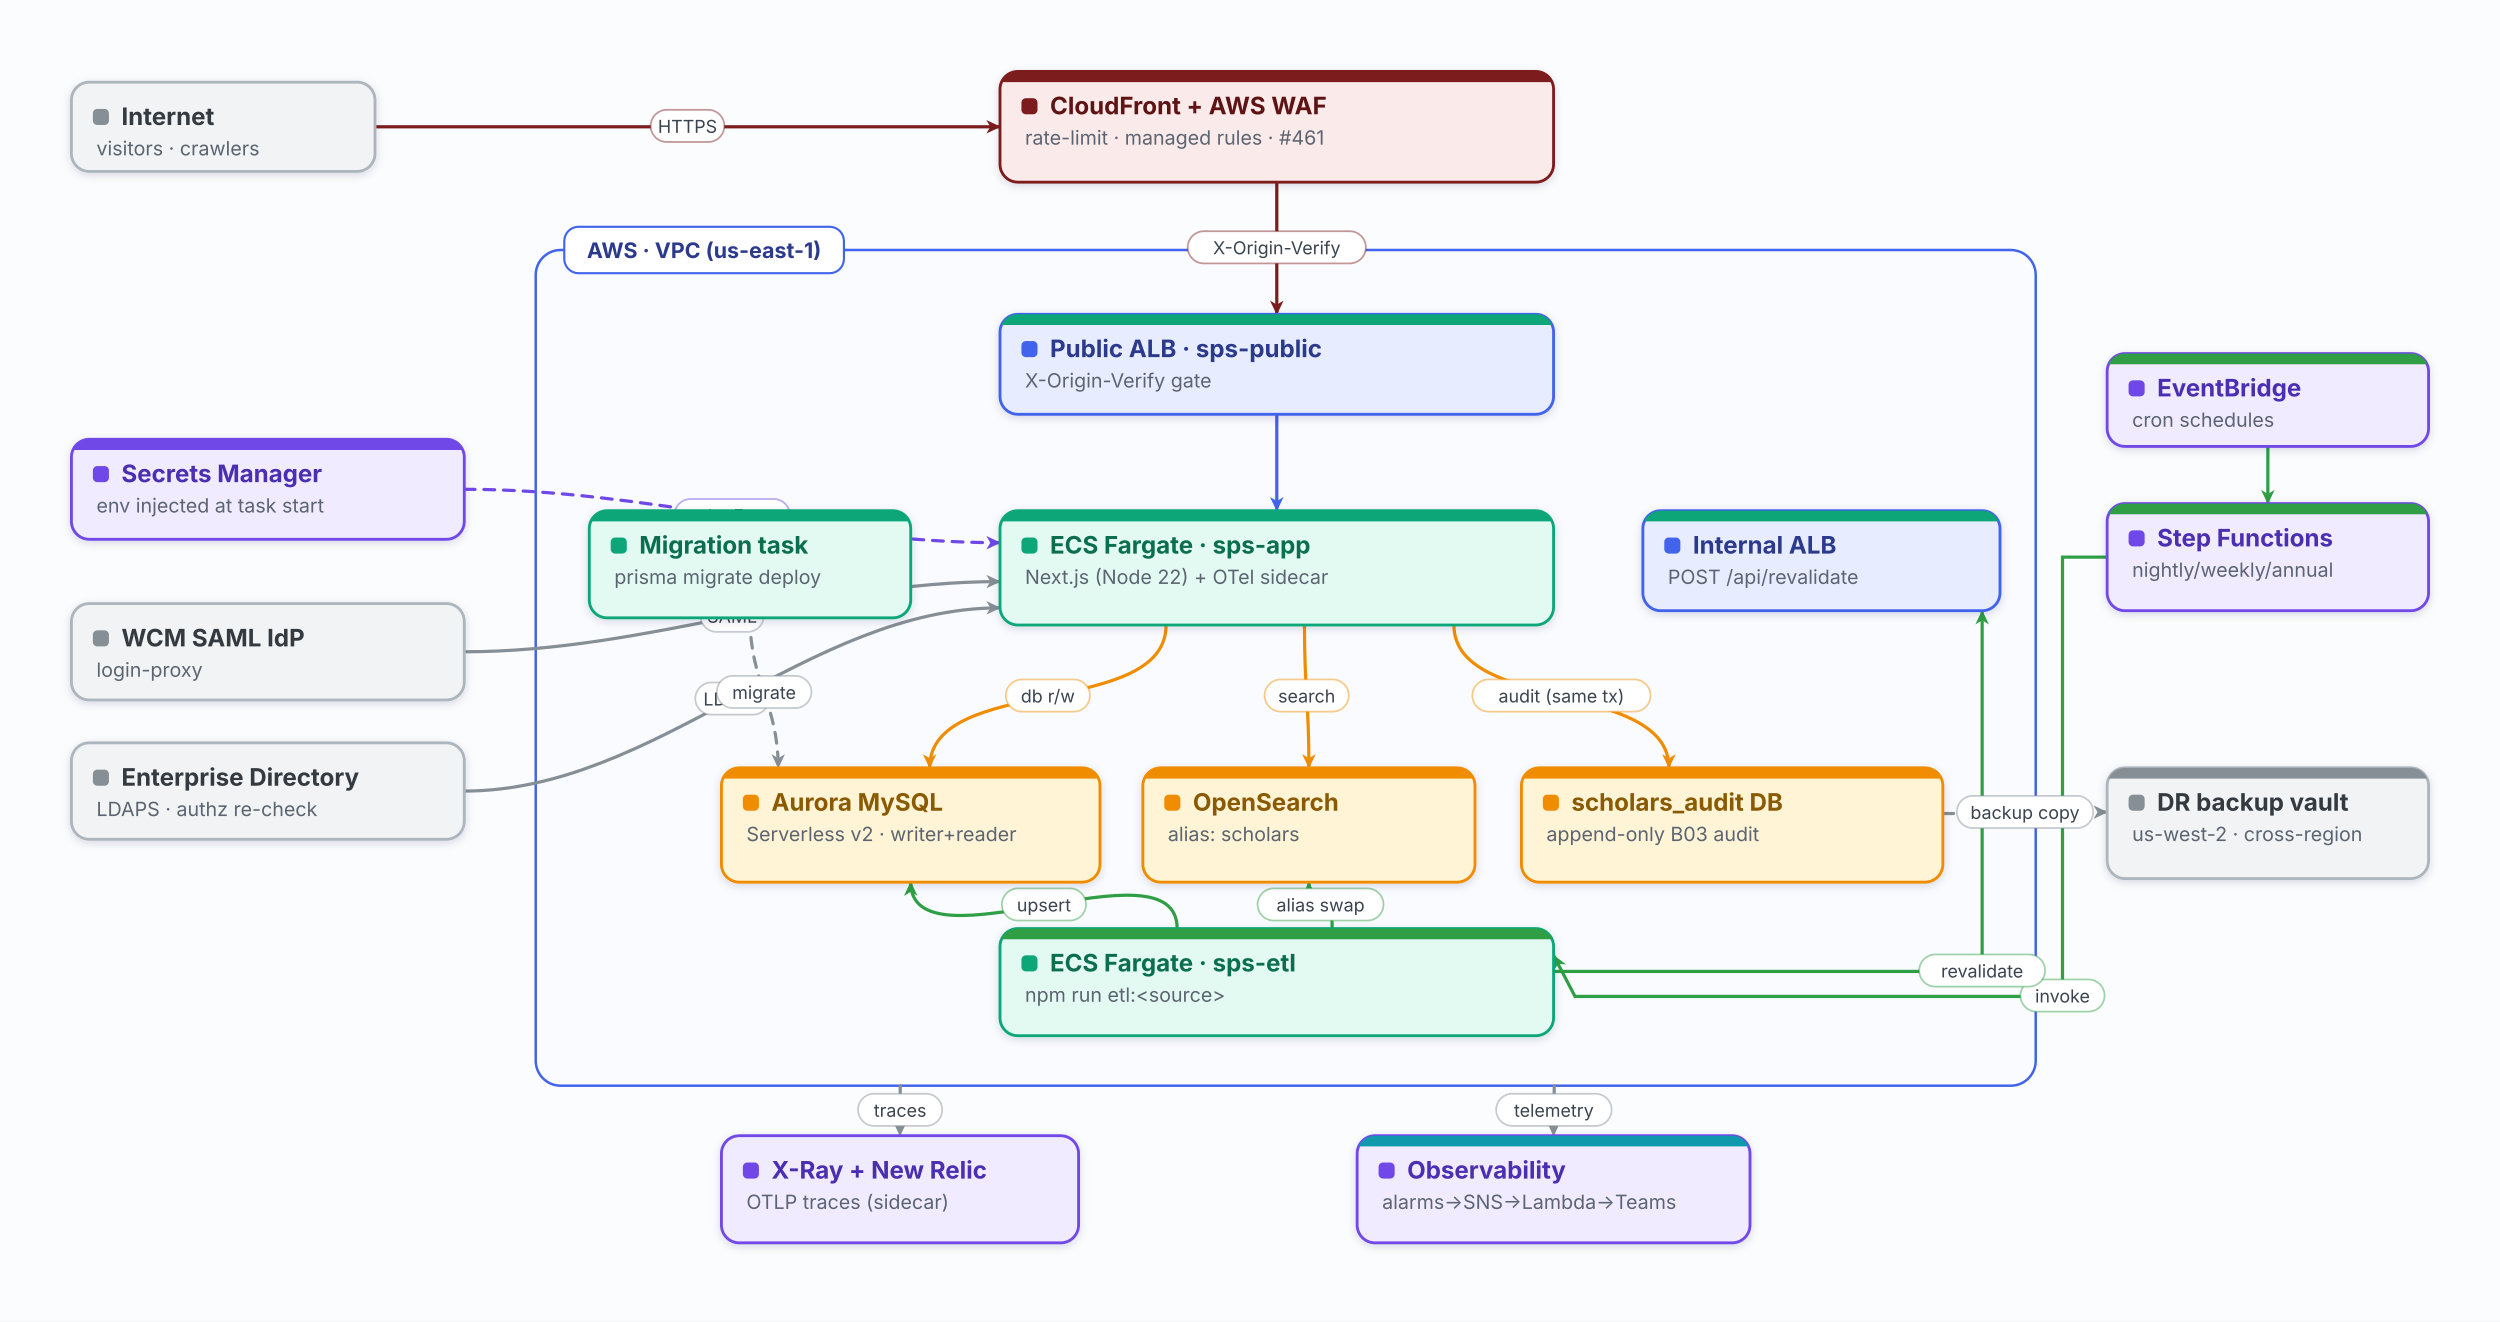
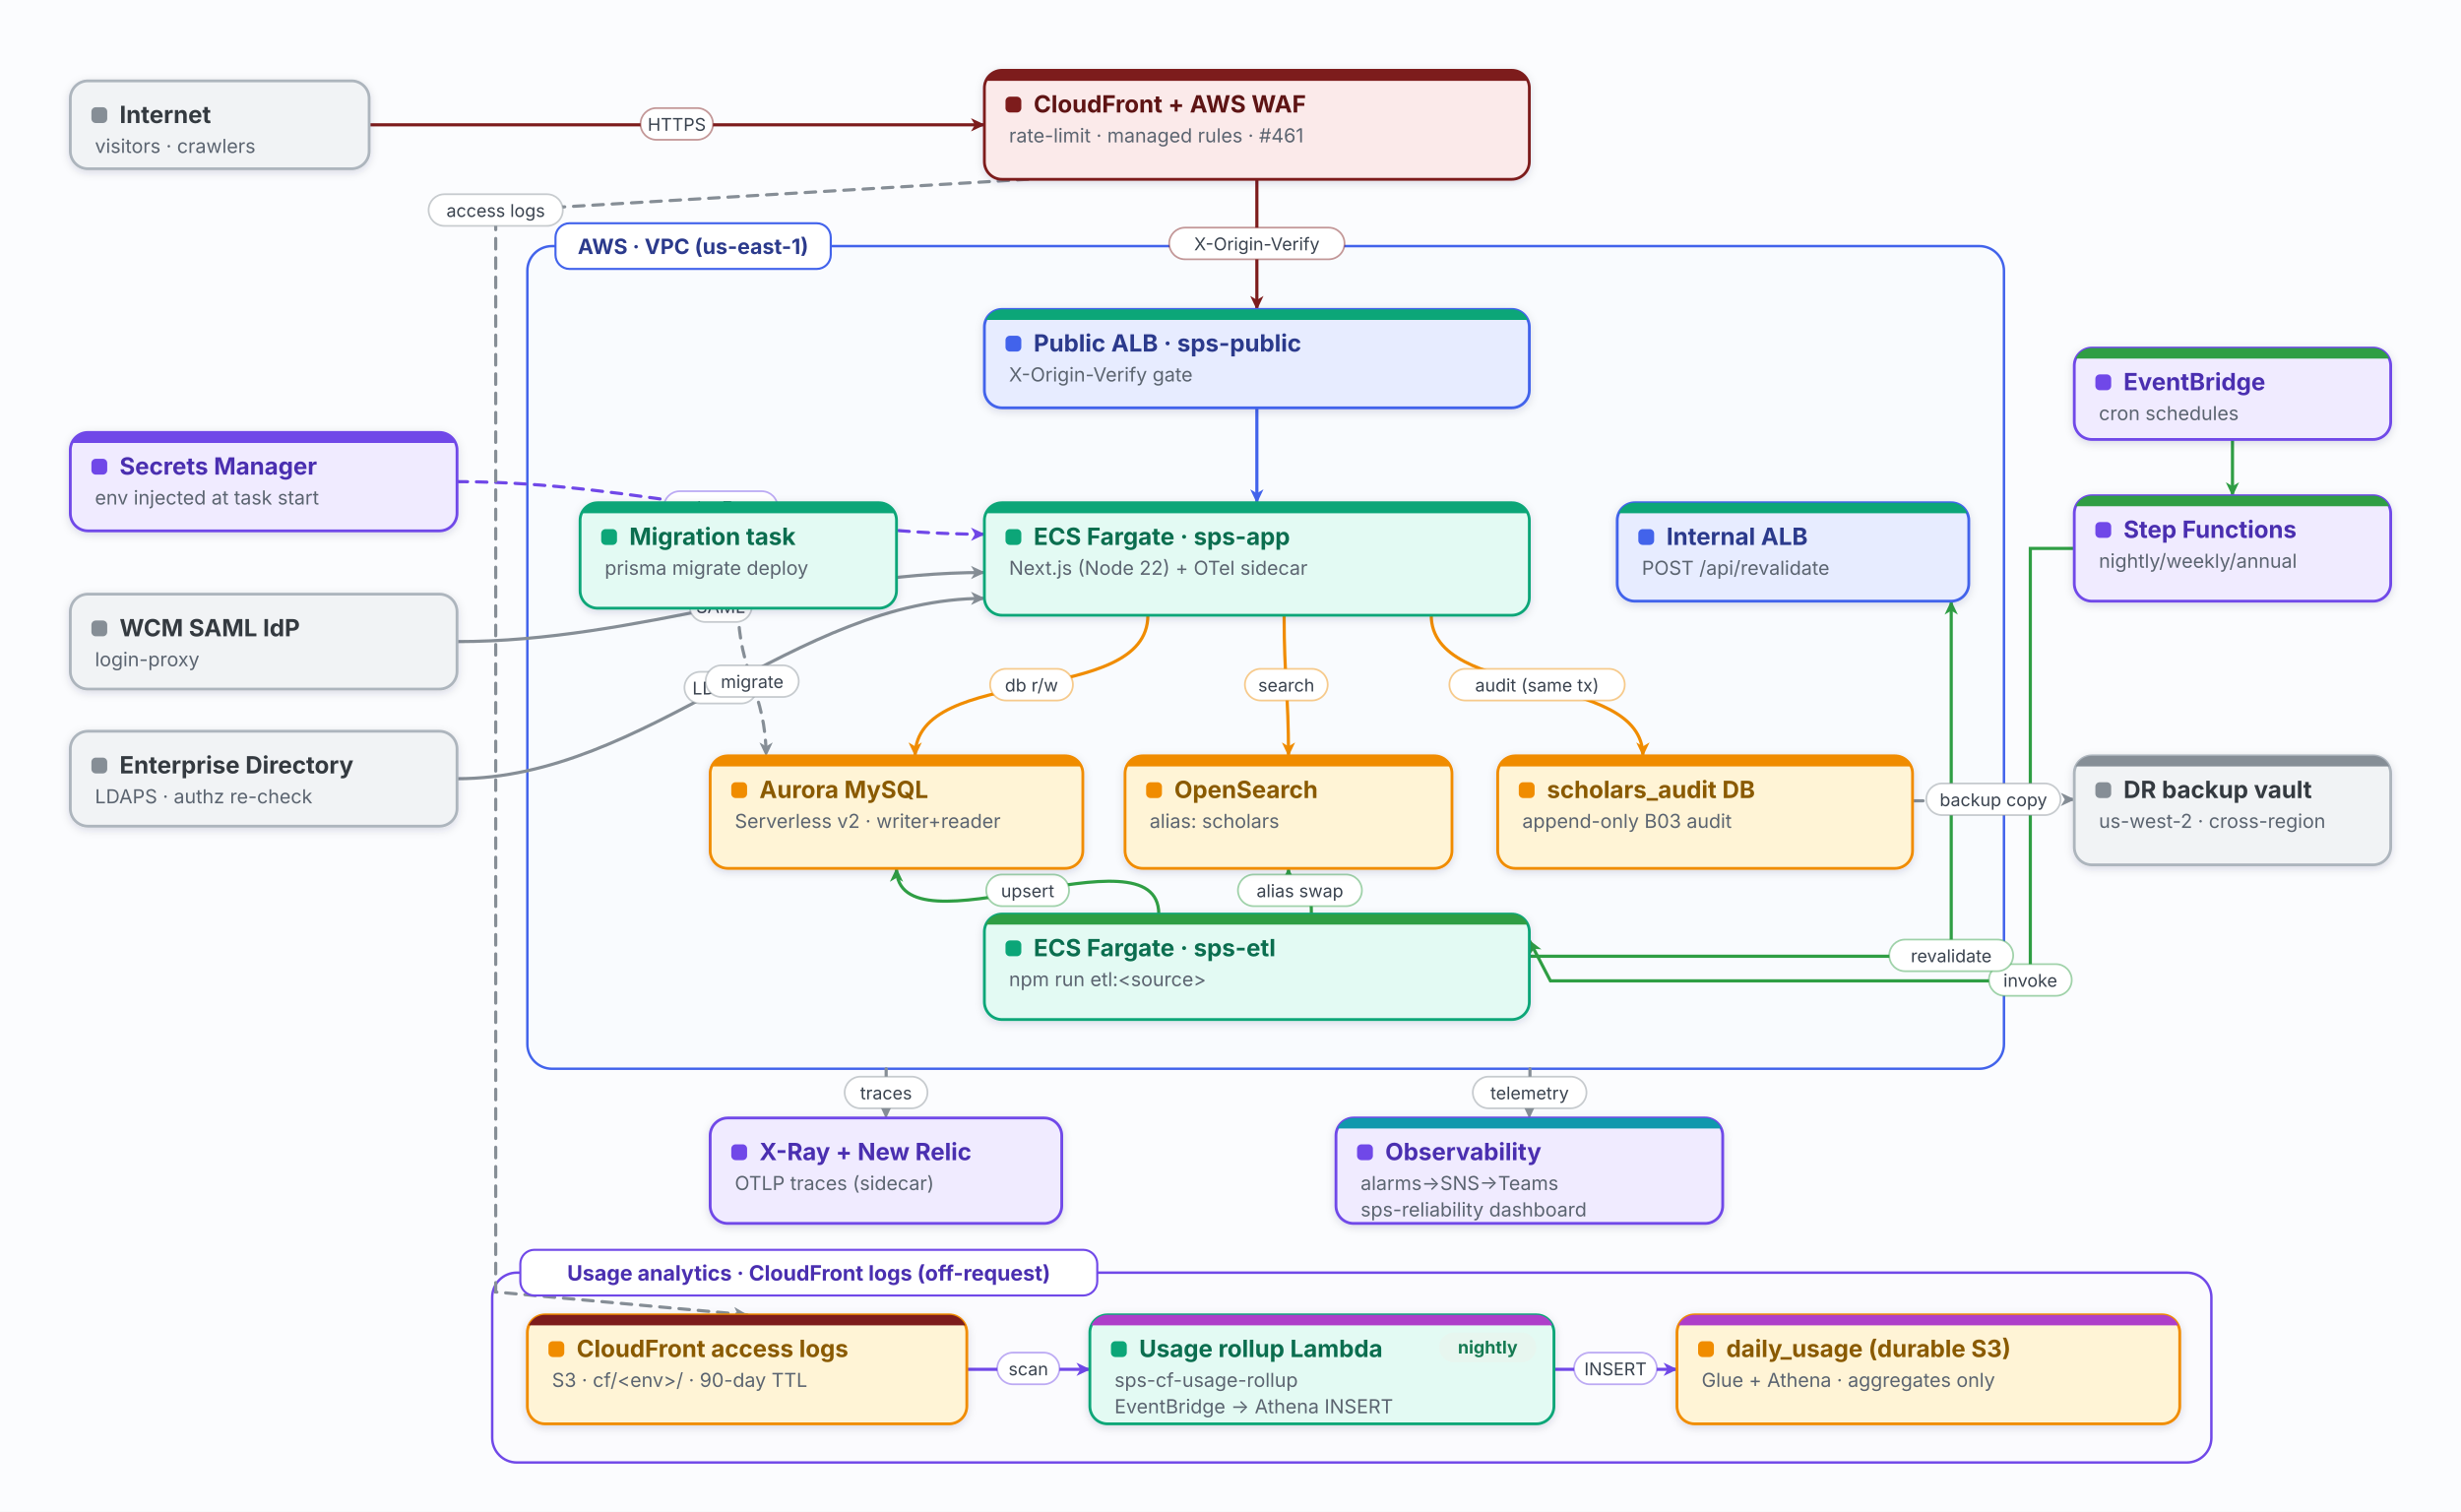
- <svg xmlns="http://www.w3.org/2000/svg" viewBox="0 0 1400 740" width="1400" height="740" font-family="Inter,-apple-system,Segoe UI,Helvetica,Arial,sans-serif">
+ <svg xmlns="http://www.w3.org/2000/svg" viewBox="0 0 1400 860" width="1400" height="860" font-family="Inter,-apple-system,Segoe UI,Helvetica,Arial,sans-serif">
  <rect width="100%" height="100%" fill="#fbfcfe" />
  <defs>
    <filter id="sh" x="-25%" y="-25%" width="150%" height="150%">
      <feDropShadow dx="0" dy="1.4" stdDeviation="2.4" flood-color="#0b1f3a" flood-opacity="0.14" />
    </filter>
    <marker id="mGray" viewBox="0 0 10 10" refX="9" refY="5" markerWidth="9" markerHeight="9" markerUnits="userSpaceOnUse" orient="auto-start-reverse">
      <path d="M0.5,0.8 L9.4,5 L0.5,9.2 L3,5 Z" fill="#868e96" />
    </marker>
    <marker id="mMaroon" viewBox="0 0 10 10" refX="9" refY="5" markerWidth="9" markerHeight="9" markerUnits="userSpaceOnUse" orient="auto-start-reverse">
      <path d="M0.5,0.8 L9.4,5 L0.5,9.2 L3,5 Z" fill="#7d1c1c" />
    </marker>
    <marker id="mRed" viewBox="0 0 10 10" refX="9" refY="5" markerWidth="9" markerHeight="9" markerUnits="userSpaceOnUse" orient="auto-start-reverse">
      <path d="M0.5,0.8 L9.4,5 L0.5,9.2 L3,5 Z" fill="#e03131" />
    </marker>
    <marker id="mGreen" viewBox="0 0 10 10" refX="9" refY="5" markerWidth="9" markerHeight="9" markerUnits="userSpaceOnUse" orient="auto-start-reverse">
      <path d="M0.5,0.8 L9.4,5 L0.5,9.2 L3,5 Z" fill="#2f9e44" />
    </marker>
    <marker id="mIndigo" viewBox="0 0 10 10" refX="9" refY="5" markerWidth="9" markerHeight="9" markerUnits="userSpaceOnUse" orient="auto-start-reverse">
      <path d="M0.5,0.8 L9.4,5 L0.5,9.2 L3,5 Z" fill="#4263eb" />
    </marker>
    <marker id="mViolet" viewBox="0 0 10 10" refX="9" refY="5" markerWidth="9" markerHeight="9" markerUnits="userSpaceOnUse" orient="auto-start-reverse">
      <path d="M0.5,0.8 L9.4,5 L0.5,9.2 L3,5 Z" fill="#7048e8" />
    </marker>
    <marker id="mAmber" viewBox="0 0 10 10" refX="9" refY="5" markerWidth="9" markerHeight="9" markerUnits="userSpaceOnUse" orient="auto-start-reverse">
      <path d="M0.5,0.8 L9.4,5 L0.5,9.2 L3,5 Z" fill="#f08c00" />
    </marker>
    <marker id="mTeal" viewBox="0 0 10 10" refX="9" refY="5" markerWidth="9" markerHeight="9" markerUnits="userSpaceOnUse" orient="auto-start-reverse">
      <path d="M0.5,0.8 L9.4,5 L0.5,9.2 L3,5 Z" fill="#0ca678" />
    </marker>
  </defs>
  <rect x="300" y="140" width="840" height="468" rx="14" fill="#e7ecff" fill-opacity="0.06" stroke="#4263eb" stroke-width="1.4" />
+   <rect x="280" y="724" width="978" height="108" rx="14" fill="#f0ebff" fill-opacity="0.05" stroke="#7048e8" stroke-width="1.4" />
  <path d="M210,71 C329,71 441,71 560,71" fill="none" stroke="#7d1c1c" stroke-width="1.8" stroke-linecap="round" marker-end="url(#mMaroon)" />
  <path d="M715,102 C715,138 715,140 715,176" fill="none" stroke="#7d1c1c" stroke-width="1.8" stroke-linecap="round" marker-end="url(#mMaroon)" />
  <path d="M715,232 C715,268 715,250 715,286" fill="none" stroke="#4263eb" stroke-width="1.8" stroke-linecap="round" marker-end="url(#mIndigo)" />
  <path d="M260,274 C362.506,274 457.494,303.92 560,303.92" fill="none" stroke="#7048e8" stroke-width="1.8" stroke-linecap="round" stroke-dasharray="6 5" marker-end="url(#mViolet)" />
  <path d="M260,365 C362.872,365 457.128,325.68 560,325.68" fill="none" stroke="#868e96" stroke-width="1.8" stroke-linecap="round" marker-end="url(#mGray)" />
  <path d="M260,443 C367.8,443 452.2,340.4 560,340.4" fill="none" stroke="#868e96" stroke-width="1.8" stroke-linecap="round" marker-end="url(#mGray)" />
  <path d="M653,350 C653,402.595 520.6,377.405 520.6,430" fill="none" stroke="#f08c00" stroke-width="1.8" stroke-linecap="round" marker-end="url(#mAmber)" />
  <path d="M730.5,350 C730.5,386 733,394 733,430" fill="none" stroke="#f08c00" stroke-width="1.8" stroke-linecap="round" marker-end="url(#mAmber)" />
  <path d="M814.2,350 C814.2,399.149 934.6,380.851 934.6,430" fill="none" stroke="#f08c00" stroke-width="1.8" stroke-linecap="round" marker-end="url(#mAmber)" />
  <path d="M420,346 C420,382 435.8,394 435.8,430" fill="none" stroke="#868e96" stroke-width="1.8" stroke-linecap="round" stroke-dasharray="6 5" marker-end="url(#mGray)" />
  <path d="M1270,250 C1270,286 1270,246 1270,282" fill="none" stroke="#2f9e44" stroke-width="1.8" stroke-linecap="round" marker-end="url(#mGreen)" />
  <path d="M1180,312 L1155,312 L1155,558 L882,558 L870,535" fill="none" stroke="#2f9e44" stroke-width="1.8" stroke-linecap="round" marker-end="url(#mGreen)" />
  <path d="M659.2,520 C659.2,468.508 510,545.492 510,494" fill="none" stroke="#2f9e44" stroke-width="1.8" stroke-linecap="round" marker-end="url(#mGreen)" />
  <path d="M746,520 C746,484 733,530 733,494" fill="none" stroke="#2f9e44" stroke-width="1.8" stroke-linecap="round" marker-end="url(#mGreen)" />
  <path d="M870,544 L1110,544 L1110,360 L1110,342" fill="none" stroke="#2f9e44" stroke-width="1.8" stroke-linecap="round" marker-end="url(#mGreen)" />
  <path d="M1088,455.6 C1124,455.6 1144,454.8 1180,454.8" fill="none" stroke="#868e96" stroke-width="1.8" stroke-linecap="round" stroke-dasharray="6 5" marker-end="url(#mGray)" />
  <path d="M504.12,608 C504.12,644 504,600 504,636" fill="none" stroke="#868e96" stroke-width="1.8" stroke-linecap="round" stroke-dasharray="6 5" marker-end="url(#mGray)" />
  <path d="M870.36,608 C870.36,644 870,600 870,636" fill="none" stroke="#868e96" stroke-width="1.8" stroke-linecap="round" stroke-dasharray="6 5" marker-end="url(#mGray)" />
+   <path d="M584.8,102 L282,120 L282,735 L425,748" fill="none" stroke="#868e96" stroke-width="1.8" stroke-linecap="round" stroke-dasharray="6 5" marker-end="url(#mGray)" />
+   <path d="M550,779 C586,779 584,779 620,779" fill="none" stroke="#7048e8" stroke-width="1.8" stroke-linecap="round" marker-end="url(#mViolet)" />
+   <path d="M884,779 C920,779 918,779 954,779" fill="none" stroke="#7048e8" stroke-width="1.8" stroke-linecap="round" marker-end="url(#mViolet)" />
  <rect x="364.375" y="61.5" width="41.25" height="18" rx="9" fill="#ffffff" stroke="#7d1c1c" stroke-opacity="0.45" />
  <text x="385" y="74.4" font-size="10" fill="#3a434f" text-anchor="middle">HTTPS</text>
  <rect x="665.125" y="129.5" width="99.75" height="18" rx="9" fill="#ffffff" stroke="#7d1c1c" stroke-opacity="0.45" />
  <text x="715" y="142.4" font-size="10" fill="#3a434f" text-anchor="middle">X-Origin-Verify</text>
  <rect x="377.675" y="279.46" width="64.65" height="18" rx="9" fill="#ffffff" stroke="#7048e8" stroke-opacity="0.45" />
  <text x="410" y="292.36" font-size="10" fill="#3a434f" text-anchor="middle">valueFrom</text>
  <rect x="392.3" y="335.84" width="35.4" height="18" rx="9" fill="#ffffff" stroke="#868e96" stroke-opacity="0.45" />
  <text x="410" y="348.74" font-size="10" fill="#3a434f" text-anchor="middle">SAML</text>
  <rect x="389.375" y="382.2" width="41.25" height="18" rx="9" fill="#ffffff" stroke="#868e96" stroke-opacity="0.45" />
  <text x="410" y="395.1" font-size="10" fill="#3a434f" text-anchor="middle">LDAPS</text>
  <rect x="563.25" y="380.5" width="47.1" height="18" rx="9" fill="#ffffff" stroke="#f08c00" stroke-opacity="0.45" />
  <text x="586.8" y="393.4" font-size="10" fill="#3a434f" text-anchor="middle">db r/w</text>
  <rect x="708.2" y="380.5" width="47.1" height="18" rx="9" fill="#ffffff" stroke="#f08c00" stroke-opacity="0.45" />
  <text x="731.75" y="393.4" font-size="10" fill="#3a434f" text-anchor="middle">search</text>
  <rect x="824.525" y="380.5" width="99.75" height="18" rx="9" fill="#ffffff" stroke="#f08c00" stroke-opacity="0.45" />
  <text x="874.4" y="393.4" font-size="10" fill="#3a434f" text-anchor="middle">audit (same tx)</text>
  <rect x="401.425" y="378.5" width="52.95" height="18" rx="9" fill="#ffffff" stroke="#868e96" stroke-opacity="0.45" />
  <text x="427.9" y="391.4" font-size="10" fill="#3a434f" text-anchor="middle">migrate</text>
  <rect x="1131.45" y="548.5" width="47.1" height="18" rx="9" fill="#ffffff" stroke="#2f9e44" stroke-opacity="0.45" />
  <text x="1155" y="561.4" font-size="10" fill="#3a434f" text-anchor="middle">invoke</text>
  <rect x="561.05" y="497.5" width="47.1" height="18" rx="9" fill="#ffffff" stroke="#2f9e44" stroke-opacity="0.45" />
  <text x="584.6" y="510.4" font-size="10" fill="#3a434f" text-anchor="middle">upsert</text>
  <rect x="704.25" y="497.5" width="70.5" height="18" rx="9" fill="#ffffff" stroke="#2f9e44" stroke-opacity="0.45" />
  <text x="739.5" y="510.4" font-size="10" fill="#3a434f" text-anchor="middle">alias swap</text>
  <rect x="1074.75" y="534.5" width="70.5" height="18" rx="9" fill="#ffffff" stroke="#2f9e44" stroke-opacity="0.45" />
  <text x="1110" y="547.4" font-size="10" fill="#3a434f" text-anchor="middle">revalidate</text>
  <rect x="1095.825" y="445.7" width="76.35" height="18" rx="9" fill="#ffffff" stroke="#868e96" stroke-opacity="0.45" />
  <text x="1134" y="458.6" font-size="10" fill="#3a434f" text-anchor="middle">backup copy</text>
  <rect x="480.51" y="612.5" width="47.1" height="18" rx="9" fill="#ffffff" stroke="#868e96" stroke-opacity="0.45" />
  <text x="504.06" y="625.4" font-size="10" fill="#3a434f" text-anchor="middle">traces</text>
  <rect x="837.855" y="612.5" width="64.65" height="18" rx="9" fill="#ffffff" stroke="#868e96" stroke-opacity="0.45" />
  <text x="870.18" y="625.4" font-size="10" fill="#3a434f" text-anchor="middle">telemetry</text>
+   <rect x="243.825" y="110.5" width="76.35" height="18" rx="9" fill="#ffffff" stroke="#868e96" stroke-opacity="0.45" />
+   <text x="282" y="123.4" font-size="10" fill="#3a434f" text-anchor="middle">access logs</text>
+   <rect x="567.3" y="769.5" width="35.4" height="18" rx="9" fill="#ffffff" stroke="#7048e8" stroke-opacity="0.45" />
+   <text x="585" y="782.4" font-size="10" fill="#3a434f" text-anchor="middle">scan</text>
+   <rect x="895.45" y="769.5" width="47.1" height="18" rx="9" fill="#ffffff" stroke="#7048e8" stroke-opacity="0.45" />
+   <text x="919" y="782.4" font-size="10" fill="#3a434f" text-anchor="middle">INSERT</text>
  <g>
    <rect x="316" y="127" width="156.6" height="26" rx="8" fill="#ffffff" stroke="#4263eb" stroke-width="1.2" />
    <text x="394.3" y="144.5" font-size="12" font-weight="700" fill="#2b3a8c" text-anchor="middle">AWS · VPC (us-east-1)</text>
+   </g>
+   <g>
+     <rect x="296" y="711" width="328.2" height="26" rx="8" fill="#ffffff" stroke="#7048e8" stroke-width="1.2" />
+     <text x="460.1" y="728.5" font-size="12" font-weight="700" fill="#4a2fb0" text-anchor="middle">Usage analytics · CloudFront logs (off-request)</text>
  </g>
  <g>
    <rect x="40" y="46" width="170" height="50" rx="10" fill="#f1f3f5" stroke="#adb5bd" stroke-width="1.6" filter="url(#sh)" />
    <rect x="52" y="61" width="9" height="9" rx="2.5" fill="#868e96" />
    <text x="68" y="70" font-size="13.5" font-weight="700" fill="#343a40">Internet</text>
    <text x="54" y="87" font-size="11" fill="#5b6470">visitors · crawlers</text>
  </g>
  <g>
    <clipPath id="nc0">
      <rect x="560" y="40" width="310" height="62" rx="10" />
    </clipPath>
    <rect x="560" y="40" width="310" height="62" rx="10" fill="#fbeaea" stroke="#7d1c1c" stroke-width="1.6" filter="url(#sh)" />
    <rect x="560" y="40" width="310" height="6" fill="#7d1c1c" clip-path="url(#nc0)" />
    <rect x="572" y="55" width="9" height="9" rx="2.5" fill="#7d1c1c" />
    <text x="588" y="64" font-size="13.5" font-weight="700" fill="#5e1414">CloudFront + AWS WAF</text>
    <text x="574" y="81" font-size="11" fill="#5b6470">rate-limit · managed rules · #461</text>
  </g>
  <g>
    <clipPath id="nc1">
      <rect x="40" y="246" width="220" height="56" rx="10" />
    </clipPath>
    <rect x="40" y="246" width="220" height="56" rx="10" fill="#f0ebff" stroke="#7048e8" stroke-width="1.6" filter="url(#sh)" />
    <rect x="40" y="246" width="220" height="6" fill="#7048e8" clip-path="url(#nc1)" />
    <rect x="52" y="261" width="9" height="9" rx="2.5" fill="#7048e8" />
    <text x="68" y="270" font-size="13.5" font-weight="700" fill="#4a2fb0">Secrets Manager</text>
    <text x="54" y="287" font-size="11" fill="#5b6470">env injected at task start</text>
  </g>
  <g>
    <rect x="40" y="338" width="220" height="54" rx="10" fill="#f1f3f5" stroke="#adb5bd" stroke-width="1.6" filter="url(#sh)" />
    <rect x="52" y="353" width="9" height="9" rx="2.5" fill="#868e96" />
    <text x="68" y="362" font-size="13.5" font-weight="700" fill="#343a40">WCM SAML IdP</text>
    <text x="54" y="379" font-size="11" fill="#5b6470">login-proxy</text>
  </g>
  <g>
    <rect x="40" y="416" width="220" height="54" rx="10" fill="#f1f3f5" stroke="#adb5bd" stroke-width="1.6" filter="url(#sh)" />
    <rect x="52" y="431" width="9" height="9" rx="2.5" fill="#868e96" />
    <text x="68" y="440" font-size="13.5" font-weight="700" fill="#343a40">Enterprise Directory</text>
    <text x="54" y="457" font-size="11" fill="#5b6470">LDAPS · authz re-check</text>
  </g>
  <g>
    <clipPath id="nc2">
      <rect x="560" y="176" width="310" height="56" rx="10" />
    </clipPath>
    <rect x="560" y="176" width="310" height="56" rx="10" fill="#e7ecff" stroke="#4263eb" stroke-width="1.6" filter="url(#sh)" />
    <rect x="560" y="176" width="310" height="6" fill="#0ca678" clip-path="url(#nc2)" />
    <rect x="572" y="191" width="9" height="9" rx="2.5" fill="#4263eb" />
    <text x="588" y="200" font-size="13.5" font-weight="700" fill="#2b3a8c">Public ALB · sps-public</text>
    <text x="574" y="217" font-size="11" fill="#5b6470">X-Origin-Verify gate</text>
  </g>
  <g>
    <clipPath id="nc3">
      <rect x="330" y="286" width="180" height="60" rx="10" />
    </clipPath>
    <rect x="330" y="286" width="180" height="60" rx="10" fill="#e3faf3" stroke="#0ca678" stroke-width="1.6" filter="url(#sh)" />
    <rect x="330" y="286" width="180" height="6" fill="#0ca678" clip-path="url(#nc3)" />
    <rect x="342" y="301" width="9" height="9" rx="2.5" fill="#0ca678" />
    <text x="358" y="310" font-size="13.5" font-weight="700" fill="#0b6e4f">Migration task</text>
    <text x="344" y="327" font-size="11" fill="#5b6470">prisma migrate deploy</text>
  </g>
  <g>
    <clipPath id="nc4">
      <rect x="560" y="286" width="310" height="64" rx="10" />
    </clipPath>
    <rect x="560" y="286" width="310" height="64" rx="10" fill="#e3faf3" stroke="#0ca678" stroke-width="1.6" filter="url(#sh)" />
    <rect x="560" y="286" width="310" height="6" fill="#0ca678" clip-path="url(#nc4)" />
    <rect x="572" y="301" width="9" height="9" rx="2.5" fill="#0ca678" />
    <text x="588" y="310" font-size="13.5" font-weight="700" fill="#0b6e4f">ECS Fargate · sps-app</text>
    <text x="574" y="327" font-size="11" fill="#5b6470">Next.js (Node 22) + OTel sidecar</text>
  </g>
  <g>
    <clipPath id="nc5">
      <rect x="920" y="286" width="200" height="56" rx="10" />
    </clipPath>
    <rect x="920" y="286" width="200" height="56" rx="10" fill="#e7ecff" stroke="#4263eb" stroke-width="1.6" filter="url(#sh)" />
    <rect x="920" y="286" width="200" height="6" fill="#0ca678" clip-path="url(#nc5)" />
    <rect x="932" y="301" width="9" height="9" rx="2.5" fill="#4263eb" />
    <text x="948" y="310" font-size="13.5" font-weight="700" fill="#2b3a8c">Internal ALB</text>
    <text x="934" y="327" font-size="11" fill="#5b6470">POST /api/revalidate</text>
  </g>
  <g>
    <clipPath id="nc6">
      <rect x="404" y="430" width="212" height="64" rx="10" />
    </clipPath>
    <rect x="404" y="430" width="212" height="64" rx="10" fill="#fff4d6" stroke="#f08c00" stroke-width="1.6" filter="url(#sh)" />
    <rect x="404" y="430" width="212" height="6" fill="#f08c00" clip-path="url(#nc6)" />
    <rect x="416" y="445" width="9" height="9" rx="2.5" fill="#f08c00" />
    <text x="432" y="454" font-size="13.5" font-weight="700" fill="#8a5a00">Aurora MySQL</text>
    <text x="418" y="471" font-size="11" fill="#5b6470">Serverless v2 · writer+reader</text>
  </g>
  <g>
    <clipPath id="nc7">
      <rect x="640" y="430" width="186" height="64" rx="10" />
    </clipPath>
    <rect x="640" y="430" width="186" height="64" rx="10" fill="#fff4d6" stroke="#f08c00" stroke-width="1.6" filter="url(#sh)" />
    <rect x="640" y="430" width="186" height="6" fill="#f08c00" clip-path="url(#nc7)" />
    <rect x="652" y="445" width="9" height="9" rx="2.5" fill="#f08c00" />
    <text x="668" y="454" font-size="13.5" font-weight="700" fill="#8a5a00">OpenSearch</text>
    <text x="654" y="471" font-size="11" fill="#5b6470">alias: scholars</text>
  </g>
  <g>
    <clipPath id="nc8">
      <rect x="852" y="430" width="236" height="64" rx="10" />
    </clipPath>
    <rect x="852" y="430" width="236" height="64" rx="10" fill="#fff4d6" stroke="#f08c00" stroke-width="1.6" filter="url(#sh)" />
    <rect x="852" y="430" width="236" height="6" fill="#f08c00" clip-path="url(#nc8)" />
    <rect x="864" y="445" width="9" height="9" rx="2.5" fill="#f08c00" />
    <text x="880" y="454" font-size="13.5" font-weight="700" fill="#8a5a00">scholars_audit DB</text>
    <text x="866" y="471" font-size="11" fill="#5b6470">append-only B03 audit</text>
  </g>
  <g>
    <clipPath id="nc9">
      <rect x="560" y="520" width="310" height="60" rx="10" />
    </clipPath>
    <rect x="560" y="520" width="310" height="60" rx="10" fill="#e3faf3" stroke="#0ca678" stroke-width="1.6" filter="url(#sh)" />
    <rect x="560" y="520" width="310" height="6" fill="#2f9e44" clip-path="url(#nc9)" />
    <rect x="572" y="535" width="9" height="9" rx="2.5" fill="#0ca678" />
    <text x="588" y="544" font-size="13.5" font-weight="700" fill="#0b6e4f">ECS Fargate · sps-etl</text>
    <text x="574" y="561" font-size="11" fill="#5b6470">npm run etl:&lt;source&gt;</text>
  </g>
  <g>
    <rect x="404" y="636" width="200" height="60" rx="10" fill="#f0ebff" stroke="#7048e8" stroke-width="1.6" filter="url(#sh)" />
    <rect x="416" y="651" width="9" height="9" rx="2.5" fill="#7048e8" />
    <text x="432" y="660" font-size="13.5" font-weight="700" fill="#4a2fb0">X-Ray + New Relic</text>
    <text x="418" y="677" font-size="11" fill="#5b6470">OTLP traces (sidecar)</text>
  </g>
  <g>
    <clipPath id="nc10">
      <rect x="760" y="636" width="220" height="60" rx="10" />
    </clipPath>
    <rect x="760" y="636" width="220" height="60" rx="10" fill="#f0ebff" stroke="#7048e8" stroke-width="1.6" filter="url(#sh)" />
    <rect x="760" y="636" width="220" height="6" fill="#1098ad" clip-path="url(#nc10)" />
    <rect x="772" y="651" width="9" height="9" rx="2.5" fill="#7048e8" />
    <text x="788" y="660" font-size="13.5" font-weight="700" fill="#4a2fb0">Observability</text>
-     <text x="774" y="677" font-size="11" fill="#5b6470">alarms-&gt;SNS-&gt;Lambda-&gt;Teams</text>
+     <text x="774" y="677" font-size="11" fill="#5b6470">alarms-&gt;SNS-&gt;Teams</text>
+     <text x="774" y="692" font-size="11" fill="#5b6470">sps-reliability dashboard</text>
  </g>
  <g>
    <clipPath id="nc11">
      <rect x="1180" y="198" width="180" height="52" rx="10" />
    </clipPath>
    <rect x="1180" y="198" width="180" height="52" rx="10" fill="#f0ebff" stroke="#7048e8" stroke-width="1.6" filter="url(#sh)" />
    <rect x="1180" y="198" width="180" height="6" fill="#2f9e44" clip-path="url(#nc11)" />
    <rect x="1192" y="213" width="9" height="9" rx="2.5" fill="#7048e8" />
    <text x="1208" y="222" font-size="13.5" font-weight="700" fill="#4a2fb0">EventBridge</text>
    <text x="1194" y="239" font-size="11" fill="#5b6470">cron schedules</text>
  </g>
  <g>
    <clipPath id="nc12">
      <rect x="1180" y="282" width="180" height="60" rx="10" />
    </clipPath>
    <rect x="1180" y="282" width="180" height="60" rx="10" fill="#f0ebff" stroke="#7048e8" stroke-width="1.6" filter="url(#sh)" />
    <rect x="1180" y="282" width="180" height="6" fill="#2f9e44" clip-path="url(#nc12)" />
    <rect x="1192" y="297" width="9" height="9" rx="2.5" fill="#7048e8" />
    <text x="1208" y="306" font-size="13.5" font-weight="700" fill="#4a2fb0">Step Functions</text>
    <text x="1194" y="323" font-size="11" fill="#5b6470">nightly/weekly/annual</text>
  </g>
  <g>
    <clipPath id="nc13">
      <rect x="1180" y="430" width="180" height="62" rx="10" />
    </clipPath>
    <rect x="1180" y="430" width="180" height="62" rx="10" fill="#f1f3f5" stroke="#adb5bd" stroke-width="1.6" filter="url(#sh)" />
    <rect x="1180" y="430" width="180" height="6" fill="#868e96" clip-path="url(#nc13)" />
    <rect x="1192" y="445" width="9" height="9" rx="2.5" fill="#868e96" />
    <text x="1208" y="454" font-size="13.5" font-weight="700" fill="#343a40">DR backup vault</text>
    <text x="1194" y="471" font-size="11" fill="#5b6470">us-west-2 · cross-region</text>
  </g>
+   <g>
+     <clipPath id="nc14">
+       <rect x="300" y="748" width="250" height="62" rx="10" />
+     </clipPath>
+     <rect x="300" y="748" width="250" height="62" rx="10" fill="#fff4d6" stroke="#f08c00" stroke-width="1.6" filter="url(#sh)" />
+     <rect x="300" y="748" width="250" height="6" fill="#7d1c1c" clip-path="url(#nc14)" />
+     <rect x="312" y="763" width="9" height="9" rx="2.5" fill="#f08c00" />
+     <text x="328" y="772" font-size="13.5" font-weight="700" fill="#8a5a00">CloudFront access logs</text>
+     <text x="314" y="789" font-size="11" fill="#5b6470">S3 · cf/&lt;env&gt;/ · 90-day TTL</text>
+   </g>
+   <g>
+     <clipPath id="nc15">
+       <rect x="620" y="748" width="264" height="62" rx="10" />
+     </clipPath>
+     <rect x="620" y="748" width="264" height="62" rx="10" fill="#e3faf3" stroke="#0ca678" stroke-width="1.6" filter="url(#sh)" />
+     <rect x="620" y="748" width="264" height="6" fill="#ae3ec9" clip-path="url(#nc15)" />
+     <rect x="632" y="763" width="9" height="9" rx="2.5" fill="#0ca678" />
+     <text x="648" y="772" font-size="13.5" font-weight="700" fill="#0b6e4f">Usage rollup Lambda</text>
+     <text x="634" y="789" font-size="11" fill="#5b6470">sps-cf-usage-rollup</text>
+     <text x="634" y="804" font-size="11" fill="#5b6470">EventBridge -&gt; Athena INSERT</text>
+     <rect x="818.7" y="758" width="55.3" height="17" rx="8.5" fill="#e7f6ef" />
+     <text x="846.35" y="770" font-size="10" font-weight="700" fill="#157a52" text-anchor="middle">nightly</text>
+   </g>
+   <g>
+     <clipPath id="nc16">
+       <rect x="954" y="748" width="286" height="62" rx="10" />
+     </clipPath>
+     <rect x="954" y="748" width="286" height="62" rx="10" fill="#fff4d6" stroke="#f08c00" stroke-width="1.6" filter="url(#sh)" />
+     <rect x="954" y="748" width="286" height="6" fill="#ae3ec9" clip-path="url(#nc16)" />
+     <rect x="966" y="763" width="9" height="9" rx="2.5" fill="#f08c00" />
+     <text x="982" y="772" font-size="13.5" font-weight="700" fill="#8a5a00">daily_usage (durable S3)</text>
+     <text x="968" y="789" font-size="11" fill="#5b6470">Glue + Athena · aggregates only</text>
+   </g>
</svg>
